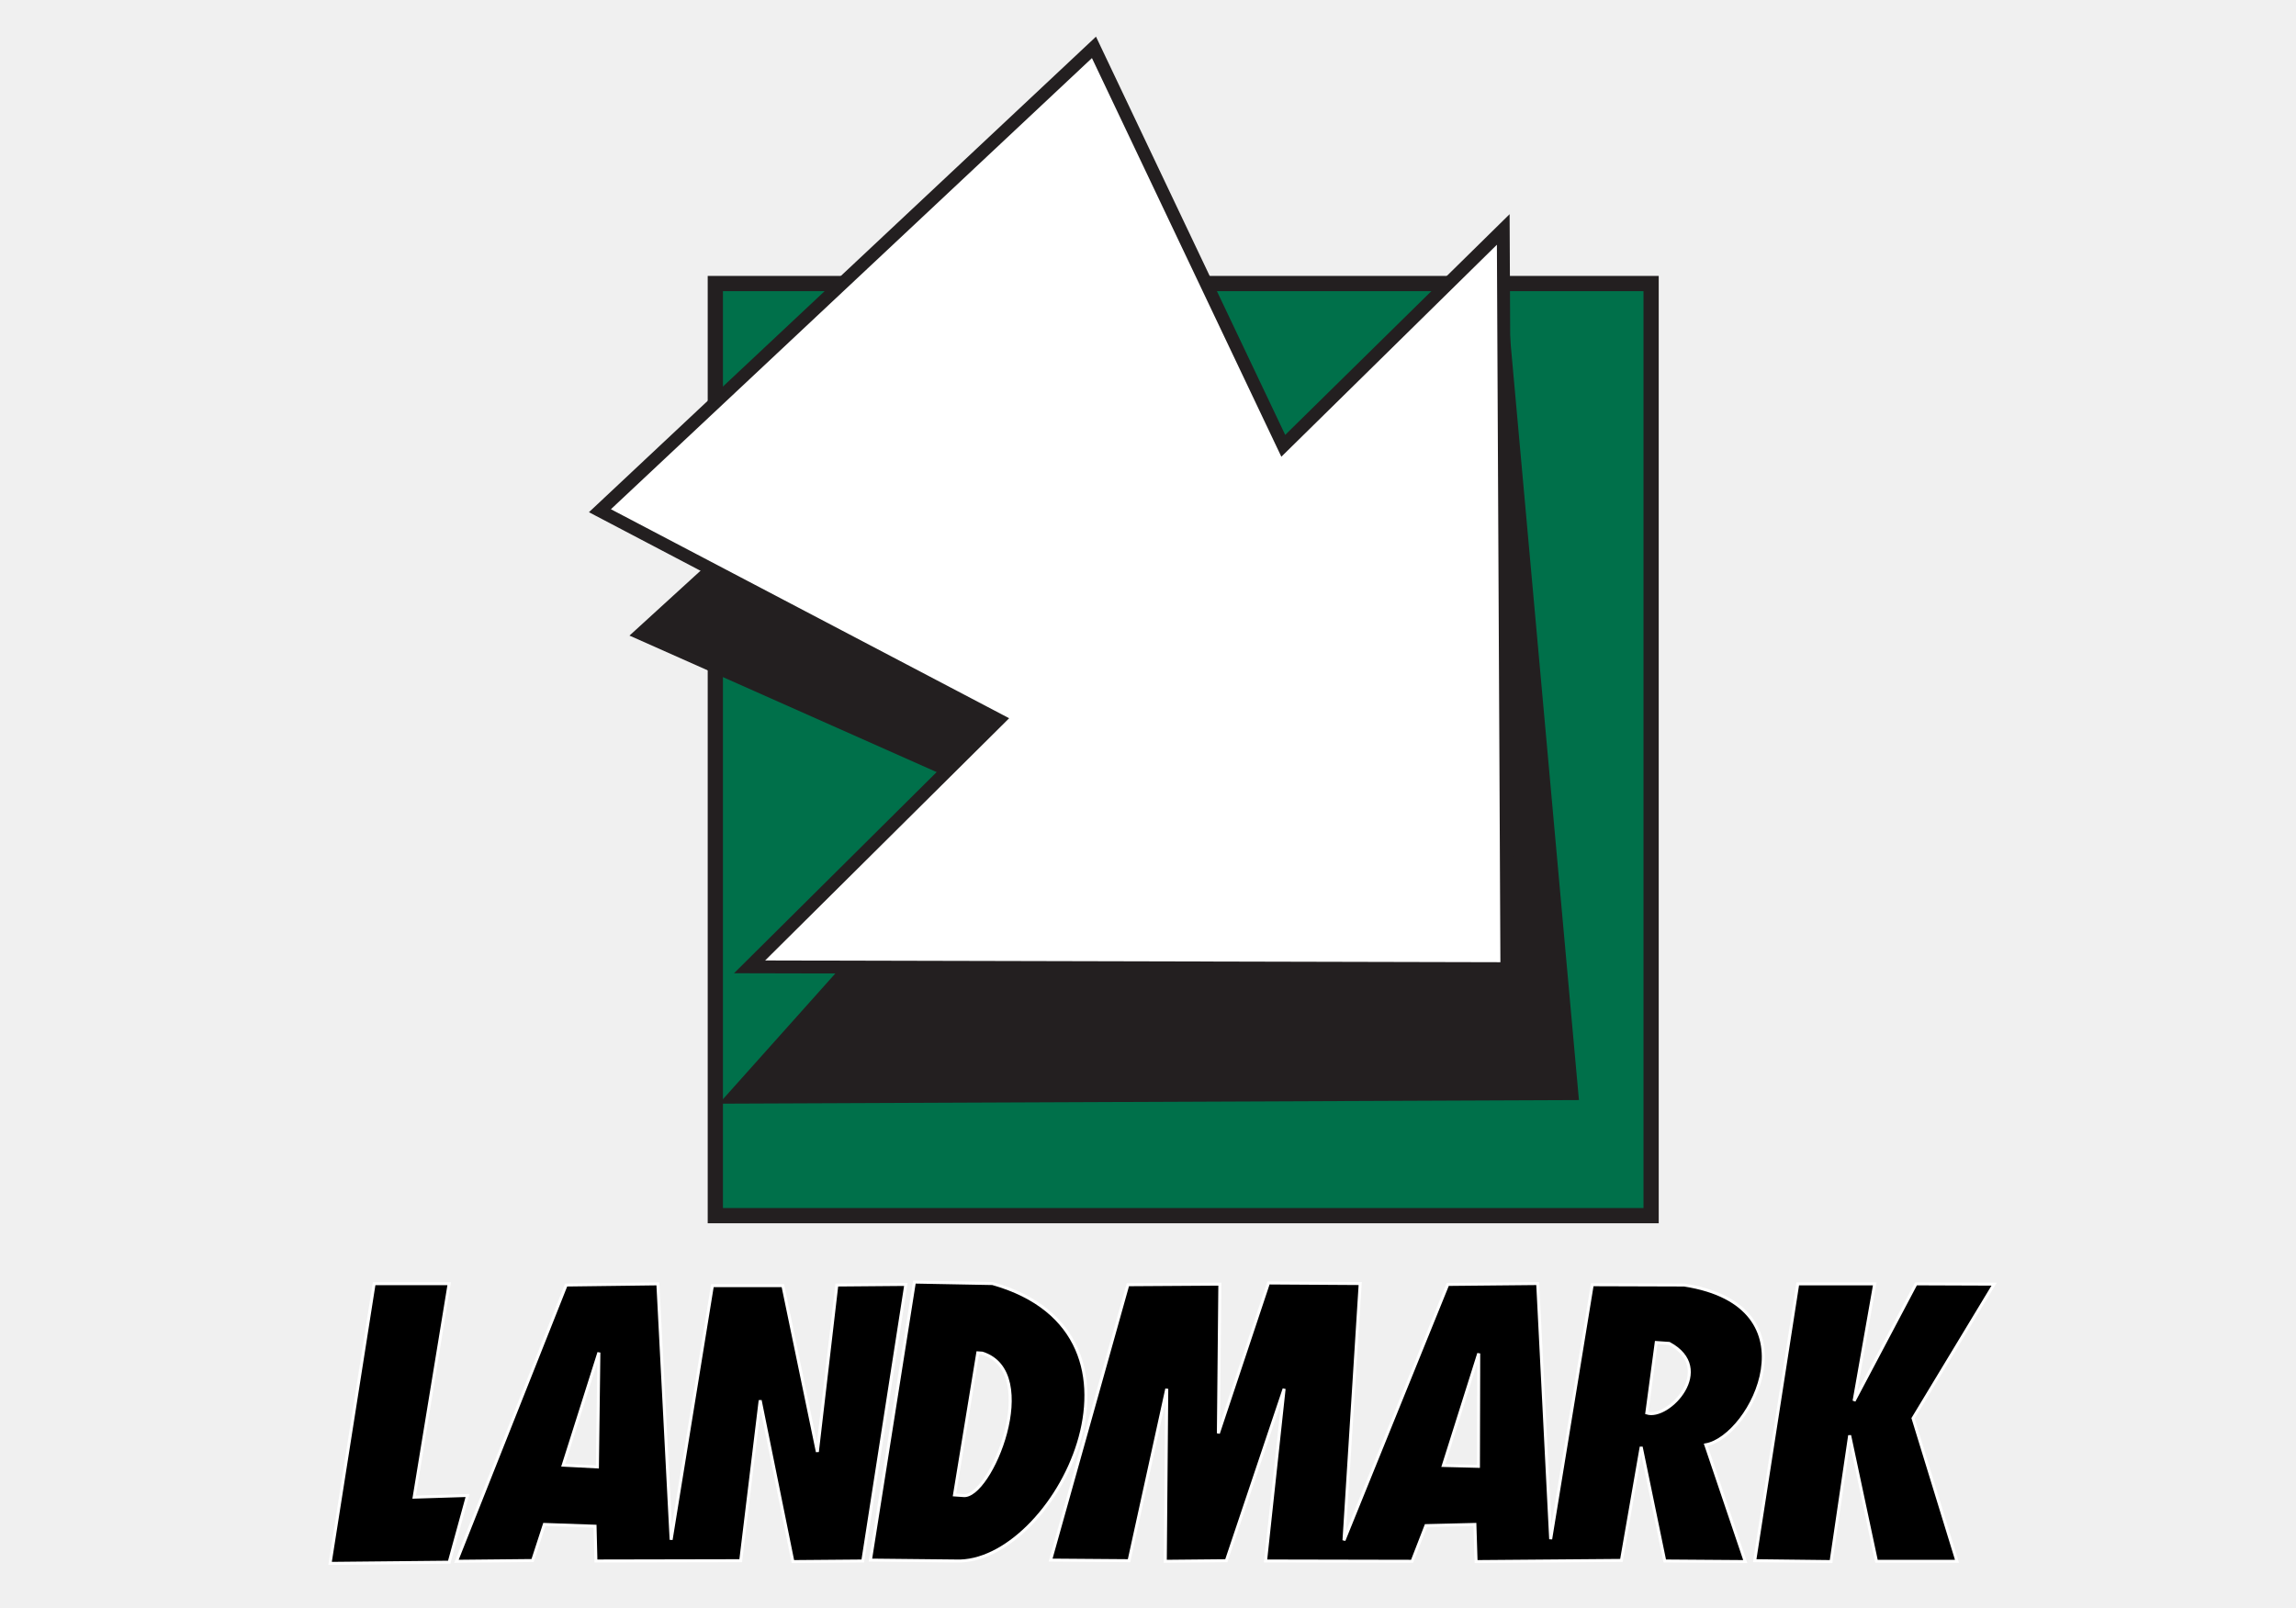
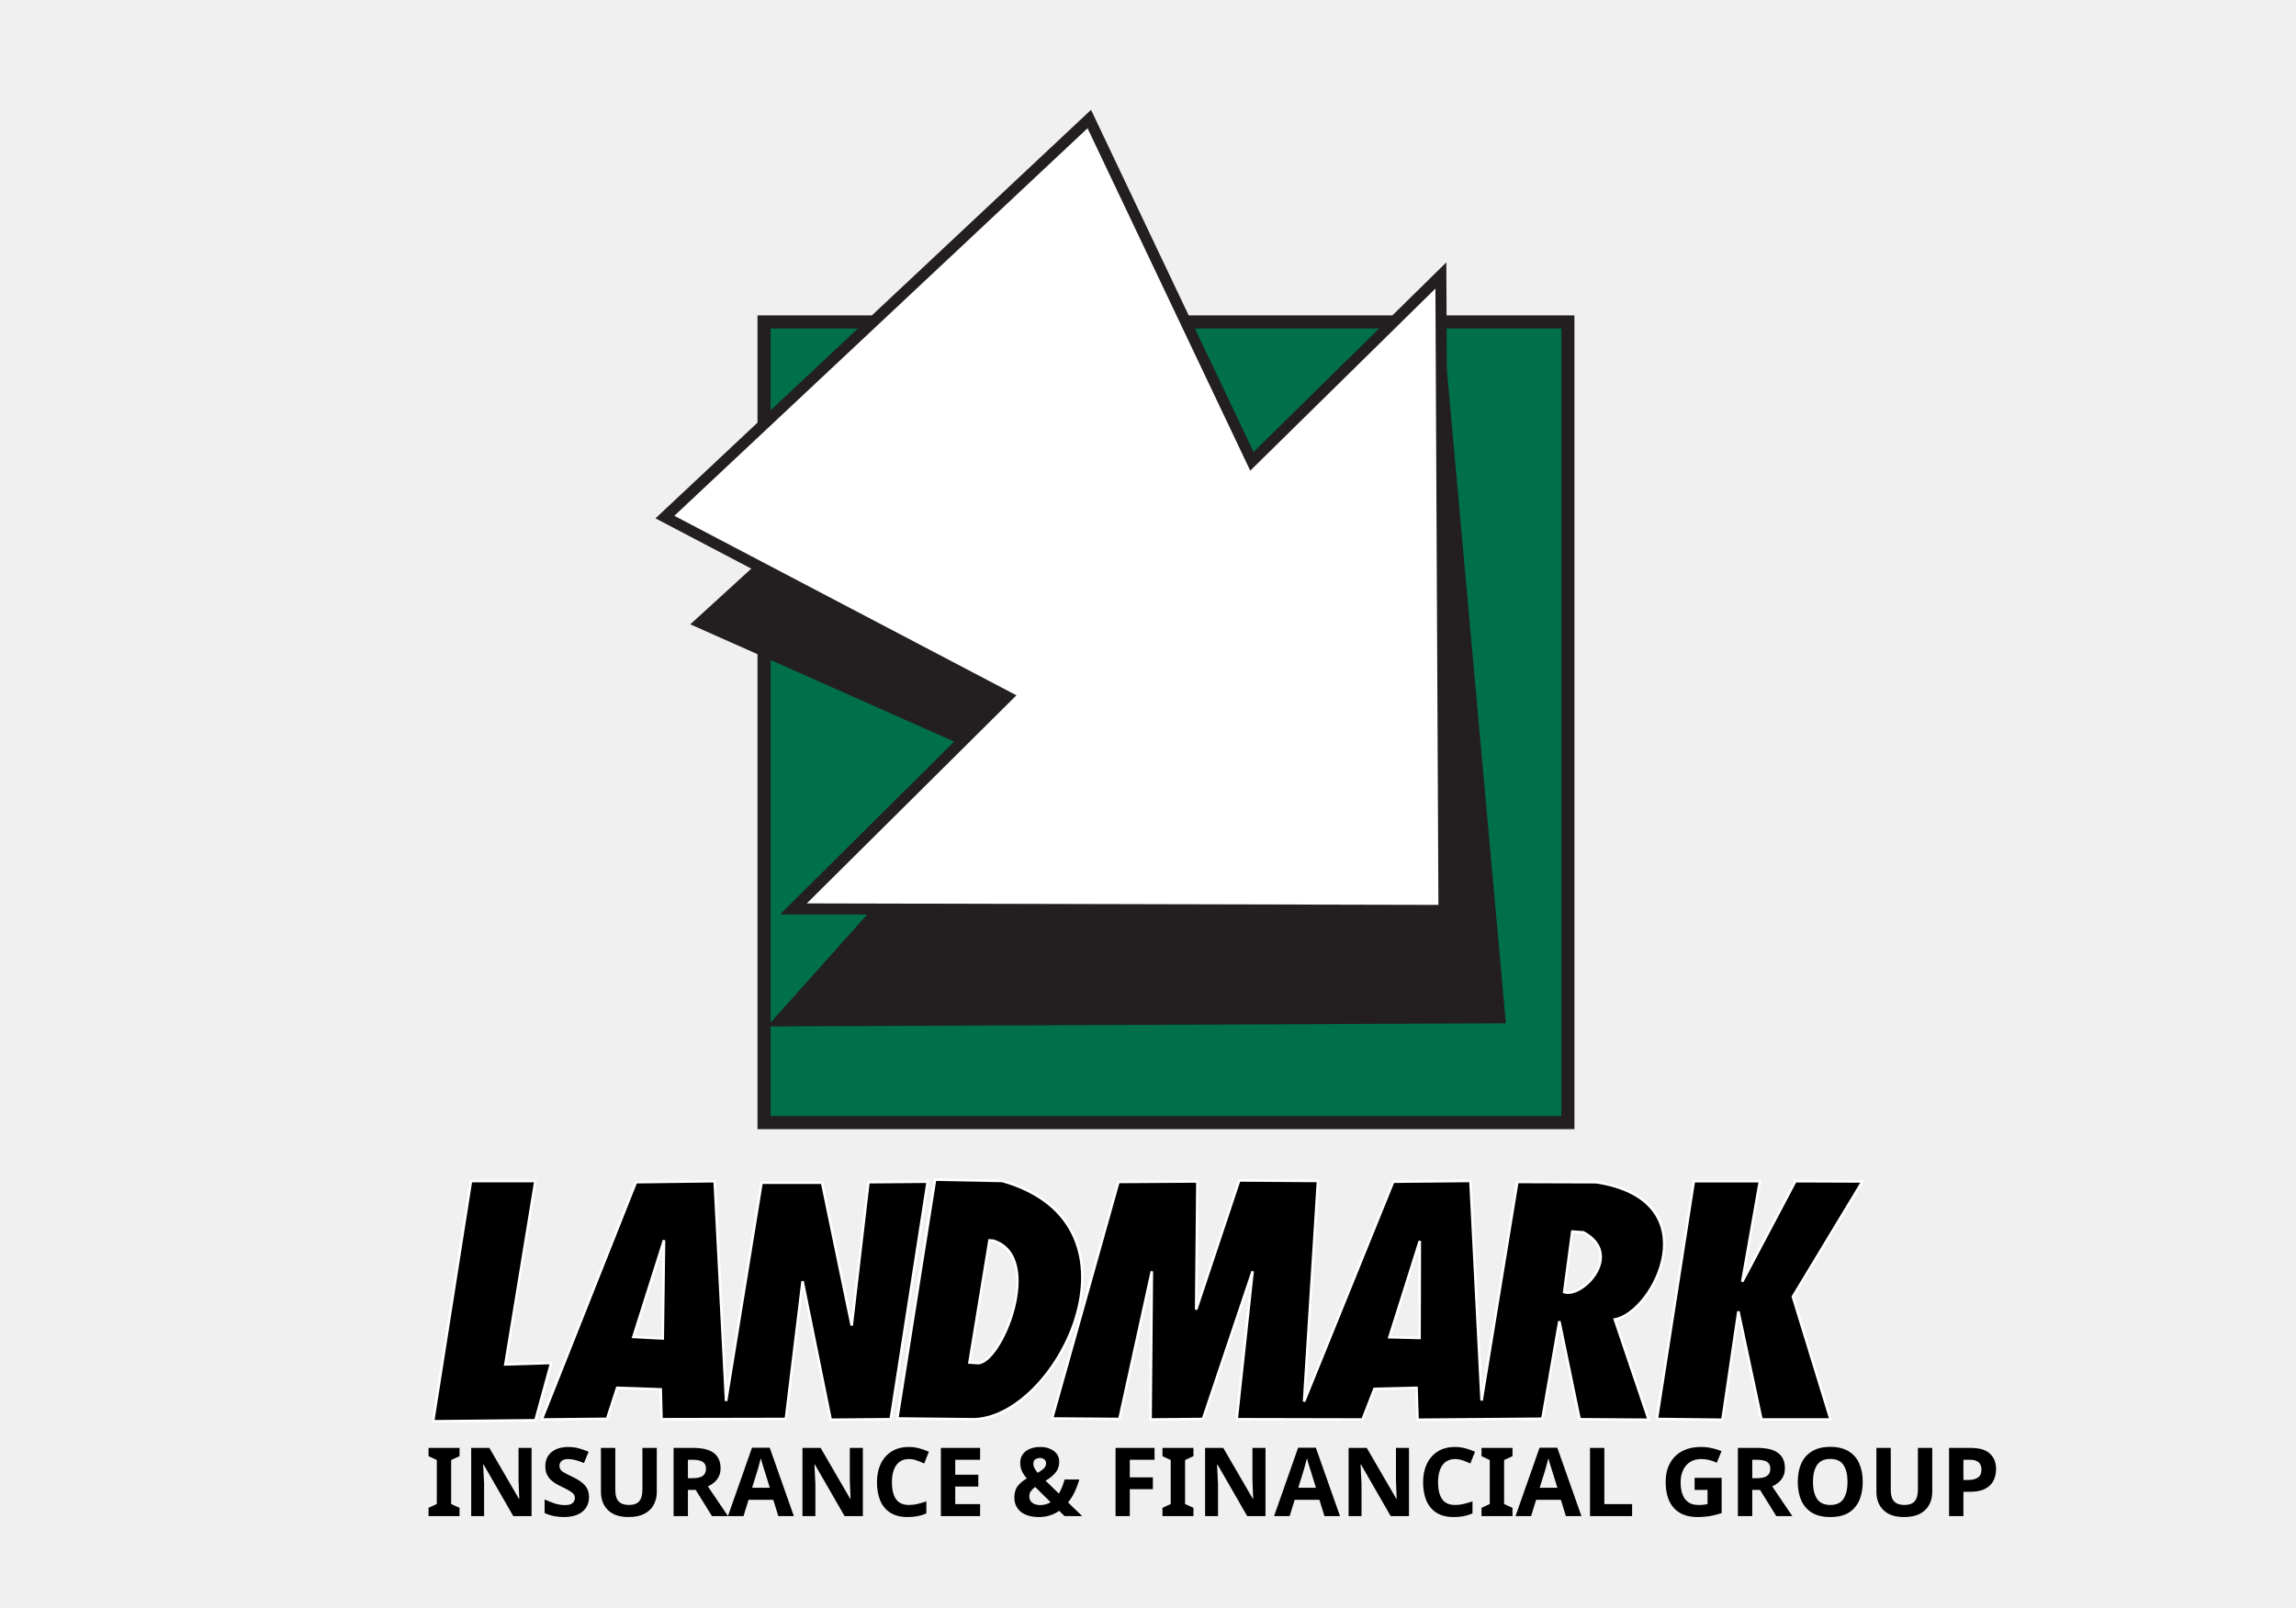
- <svg xmlns="http://www.w3.org/2000/svg" width="100%" height="100%" viewBox="0 0 300 210" version="1.1" xml:space="preserve" style="fill-rule:evenodd;clip-rule:evenodd;">
-   <g id="g928" />
-   <rect id="Artboard2" x="0" y="0" width="300" height="210" style="fill:none;" />
-   <rect id="Artboard1" x="40.555" y="1.66" width="222.631" height="205.096" style="fill:none;" />
-   <rect id="rect879" x="93.466" y="37.051" width="122.271" height="121.8" style="fill:#00704a;stroke:#231f20;stroke-width:1.99px;" />
-   <path id="path883" d="M82.628,82.992l16.256,-14.843l83.399,-0.942l14.135,-30.627l9.659,106.958l-111.669,0.471l23.795,-26.621l11.543,-13.9l-2.591,-0.707l-44.527,-19.789Z" style="fill:#231f20;fill-rule:nonzero;stroke:#231f20;stroke-width:0.42px;" />
-   <path id="path881" d="M78.388,66.736l64.552,-60.547l24.736,52.066l28.742,-28.271l0.471,96.591l-98.947,-0.235l32.511,-32.276l-52.065,-27.328Z" style="fill:#fff;fill-rule:nonzero;stroke:#231f20;stroke-width:1.68px;" />
-   <path id="path898" d="M48.884,167.739l9.807,0l-4.576,27.896l6.974,-0.219l-2.398,8.718l-15.562,0.155l5.755,-36.55Z" style="fill-rule:nonzero;stroke:#fff;stroke-width:0.39px;" />
-   <path id="path900" d="M85.957,167.763l-11.982,0.153l-14.331,36.1l9.945,-0.1l1.535,-4.716l6.627,0.231l0.115,4.546l18.917,-0.038l2.543,-20.959l4.275,21.074l9.132,-0.077l5.624,-36.138l-9.015,0.077l-2.543,21.806l-4.507,-21.728l-9.208,0l-5.393,33.209l-1.734,-33.44Zm-7.705,8.977l-0.193,14.947l-4.469,-0.231l4.662,-14.716Z" style="fill-rule:nonzero;stroke:#fff;stroke-width:0.39px;" />
-   <path id="path904" d="M119.475,167.531l-5.741,36.33l11.134,0.116c12.828,0.552 28.356,-29.604 4.817,-36.253l-10.21,-0.193Zm8.283,9.247l0.577,0.038c7.919,2.473 1.072,19.12 -2.503,18.609l-1.118,-0.078l3.044,-18.569Z" style="fill-rule:nonzero;stroke:#fff;stroke-width:0.39px;" />
-   <path id="path908" d="M165.745,167.647l-6.55,19.649l0.192,-19.495l-12.019,0.077l-10.094,35.983l10.248,0.078l4.931,-22.461l-0.193,22.538l7.975,-0.077l7.551,-22.461l-2.426,22.499l19.146,0.039l1.811,-4.662l6.396,-0.154l0.154,4.854l18.993,-0.154l2.582,-14.832l3.081,14.909l10.518,0.077l-5.162,-15.256c5.992,-1.051 14.649,-18.154 -2.813,-20.882l-12.02,-0.038l-5.432,33.248l-1.696,-33.402l-11.75,0.115l-13.561,33.442l2.119,-33.557l-11.981,-0.077Zm50.661,7.782l1.695,0.116c6.166,3.325 -0.071,10.003 -2.928,9.092l1.233,-9.208Zm-23.193,1.426l-0.038,14.756l-4.585,-0.116l4.623,-14.64Z" style="fill-rule:nonzero;stroke:#fff;stroke-width:0.39px;" />
-   <path id="path914" d="M229.274,203.939l5.625,-36.176l10.055,0l-2.697,15.295l8.091,-15.295l10.209,0.038l-10.595,17.53l5.741,18.685l-10.518,0l-3.506,-16.451l-2.427,16.489l-9.978,-0.115Z" style="fill-rule:nonzero;stroke:#fff;stroke-width:0.39px;" />
+ <svg xmlns="http://www.w3.org/2000/svg" width="100%" height="100%" viewBox="0 0 300 210" version="1.1" xml:space="preserve" style="fill-rule:evenodd;clip-rule:evenodd;" id="svg13">
+   <defs id="defs17" />
+   <g id="g928" transform="translate(-4.385593,-11.79025)" />
+   <rect id="Artboard1" x="54.381" y="11.666" width="191.239" height="176.177" style="clip-rule:evenodd;fill:none;fill-rule:evenodd;stroke-width:0.859" />
+   <rect id="rect879" x="99.831" y="42.066" width="105.03" height="104.626" style="clip-rule:evenodd;fill:#00704a;fill-rule:evenodd;stroke:#231f20;stroke-width:1.709px" />
+   <path id="path883" d="m 90.521,81.529 13.964,-12.75 71.639,-0.809 12.142,-26.308 8.297,91.876 -95.923,0.405 20.44,-22.867 9.915,-11.94 -2.226,-0.607 z" style="clip-rule:evenodd;fill:#231f20;fill-rule:nonzero;stroke:#231f20;stroke-width:0.361px" />
+   <path id="path881" d="m 86.879,67.566 55.45,-52.01 21.248,44.724 24.689,-24.285 0.405,82.971 -84.995,-0.202 27.927,-27.725 z" style="clip-rule:evenodd;fill:#ffffff;fill-rule:nonzero;stroke:#231f20;stroke-width:1.443px" />
+   <path id="path898" d="m 61.535,154.327 h 8.424 l -3.931,23.963 5.991,-0.188 -2.06,7.489 -13.368,0.133 z" style="clip-rule:evenodd;fill-rule:nonzero;stroke:#ffffff;stroke-width:0.335px" />
+   <path id="path900" d="m 93.381,154.347 -10.292,0.131 -12.31,31.01 8.543,-0.086 1.319,-4.051 5.693,0.198 0.099,3.905 16.25,-0.033 2.184,-18.004 3.672,18.102 7.844,-0.066 4.831,-31.042 -7.744,0.066 -2.184,18.731 -3.871,-18.664 h -7.91 l -4.633,28.526 z m -6.619,7.711 -0.166,12.839 -3.839,-0.198 z" style="clip-rule:evenodd;fill-rule:nonzero;stroke:#ffffff;stroke-width:0.335px" />
+   <path id="path904" d="m 122.172,154.148 -4.931,31.207 9.564,0.1 c 11.019,0.474 24.358,-25.43 4.138,-31.141 z m 7.115,7.943 0.496,0.033 c 6.802,2.124 0.921,16.424 -2.15,15.985 l -0.96,-0.067 z" style="clip-rule:evenodd;fill-rule:nonzero;stroke:#ffffff;stroke-width:0.335px" />
+   <path id="path908" d="m 161.918,154.248 -5.626,16.878 0.165,-16.746 -10.324,0.066 -8.671,30.909 8.803,0.067 4.236,-19.294 -0.166,19.36 6.85,-0.066 6.486,-19.294 -2.084,19.327 16.446,0.034 1.556,-4.005 5.494,-0.132 0.132,4.17 16.315,-0.132 2.218,-12.741 2.647,12.807 9.035,0.066 -4.434,-13.105 c 5.147,-0.903 12.583,-15.594 -2.416,-17.938 l -10.325,-0.033 -4.666,28.56 -1.457,-28.692 -10.093,0.099 -11.649,28.727 1.82,-28.825 z m 43.518,6.685 1.456,0.1 c 5.297,2.856 -0.061,8.593 -2.515,7.81 z m -19.923,1.225 -0.033,12.675 -3.938,-0.1 z" style="clip-rule:evenodd;fill-rule:nonzero;stroke:#ffffff;stroke-width:0.335px" />
+   <path id="path914" d="m 216.489,185.422 4.832,-31.075 h 8.637 l -2.317,13.138 6.95,-13.138 8.769,0.033 -9.101,15.058 4.931,16.05 h -9.035 l -3.012,-14.131 -2.085,14.164 z" style="clip-rule:evenodd;fill-rule:nonzero;stroke:#ffffff;stroke-width:0.335px" />
+   <text xml:space="preserve" style="font-style:normal;font-weight:normal;font-size:41.58px;line-height:1.25;font-family:sans-serif;letter-spacing:0px;word-spacing:0px;clip-rule:evenodd;fill:#000000;fill-opacity:1;fill-rule:evenodd;stroke:none;stroke-width:1.04" x="55.59" y="198.11" id="text19">
+     <tspan id="tspan17" x="55.59" y="198.11" style="font-style:normal;font-variant:normal;font-weight:bold;font-stretch:normal;font-size:12.474px;font-family:Limerick-Serial;-inkscape-font-specification:'Limerick-Serial Bold';stroke-width:1.04">INSURANCE &amp; FINANCIAL GROUP</tspan>
+   </text>
</svg>
